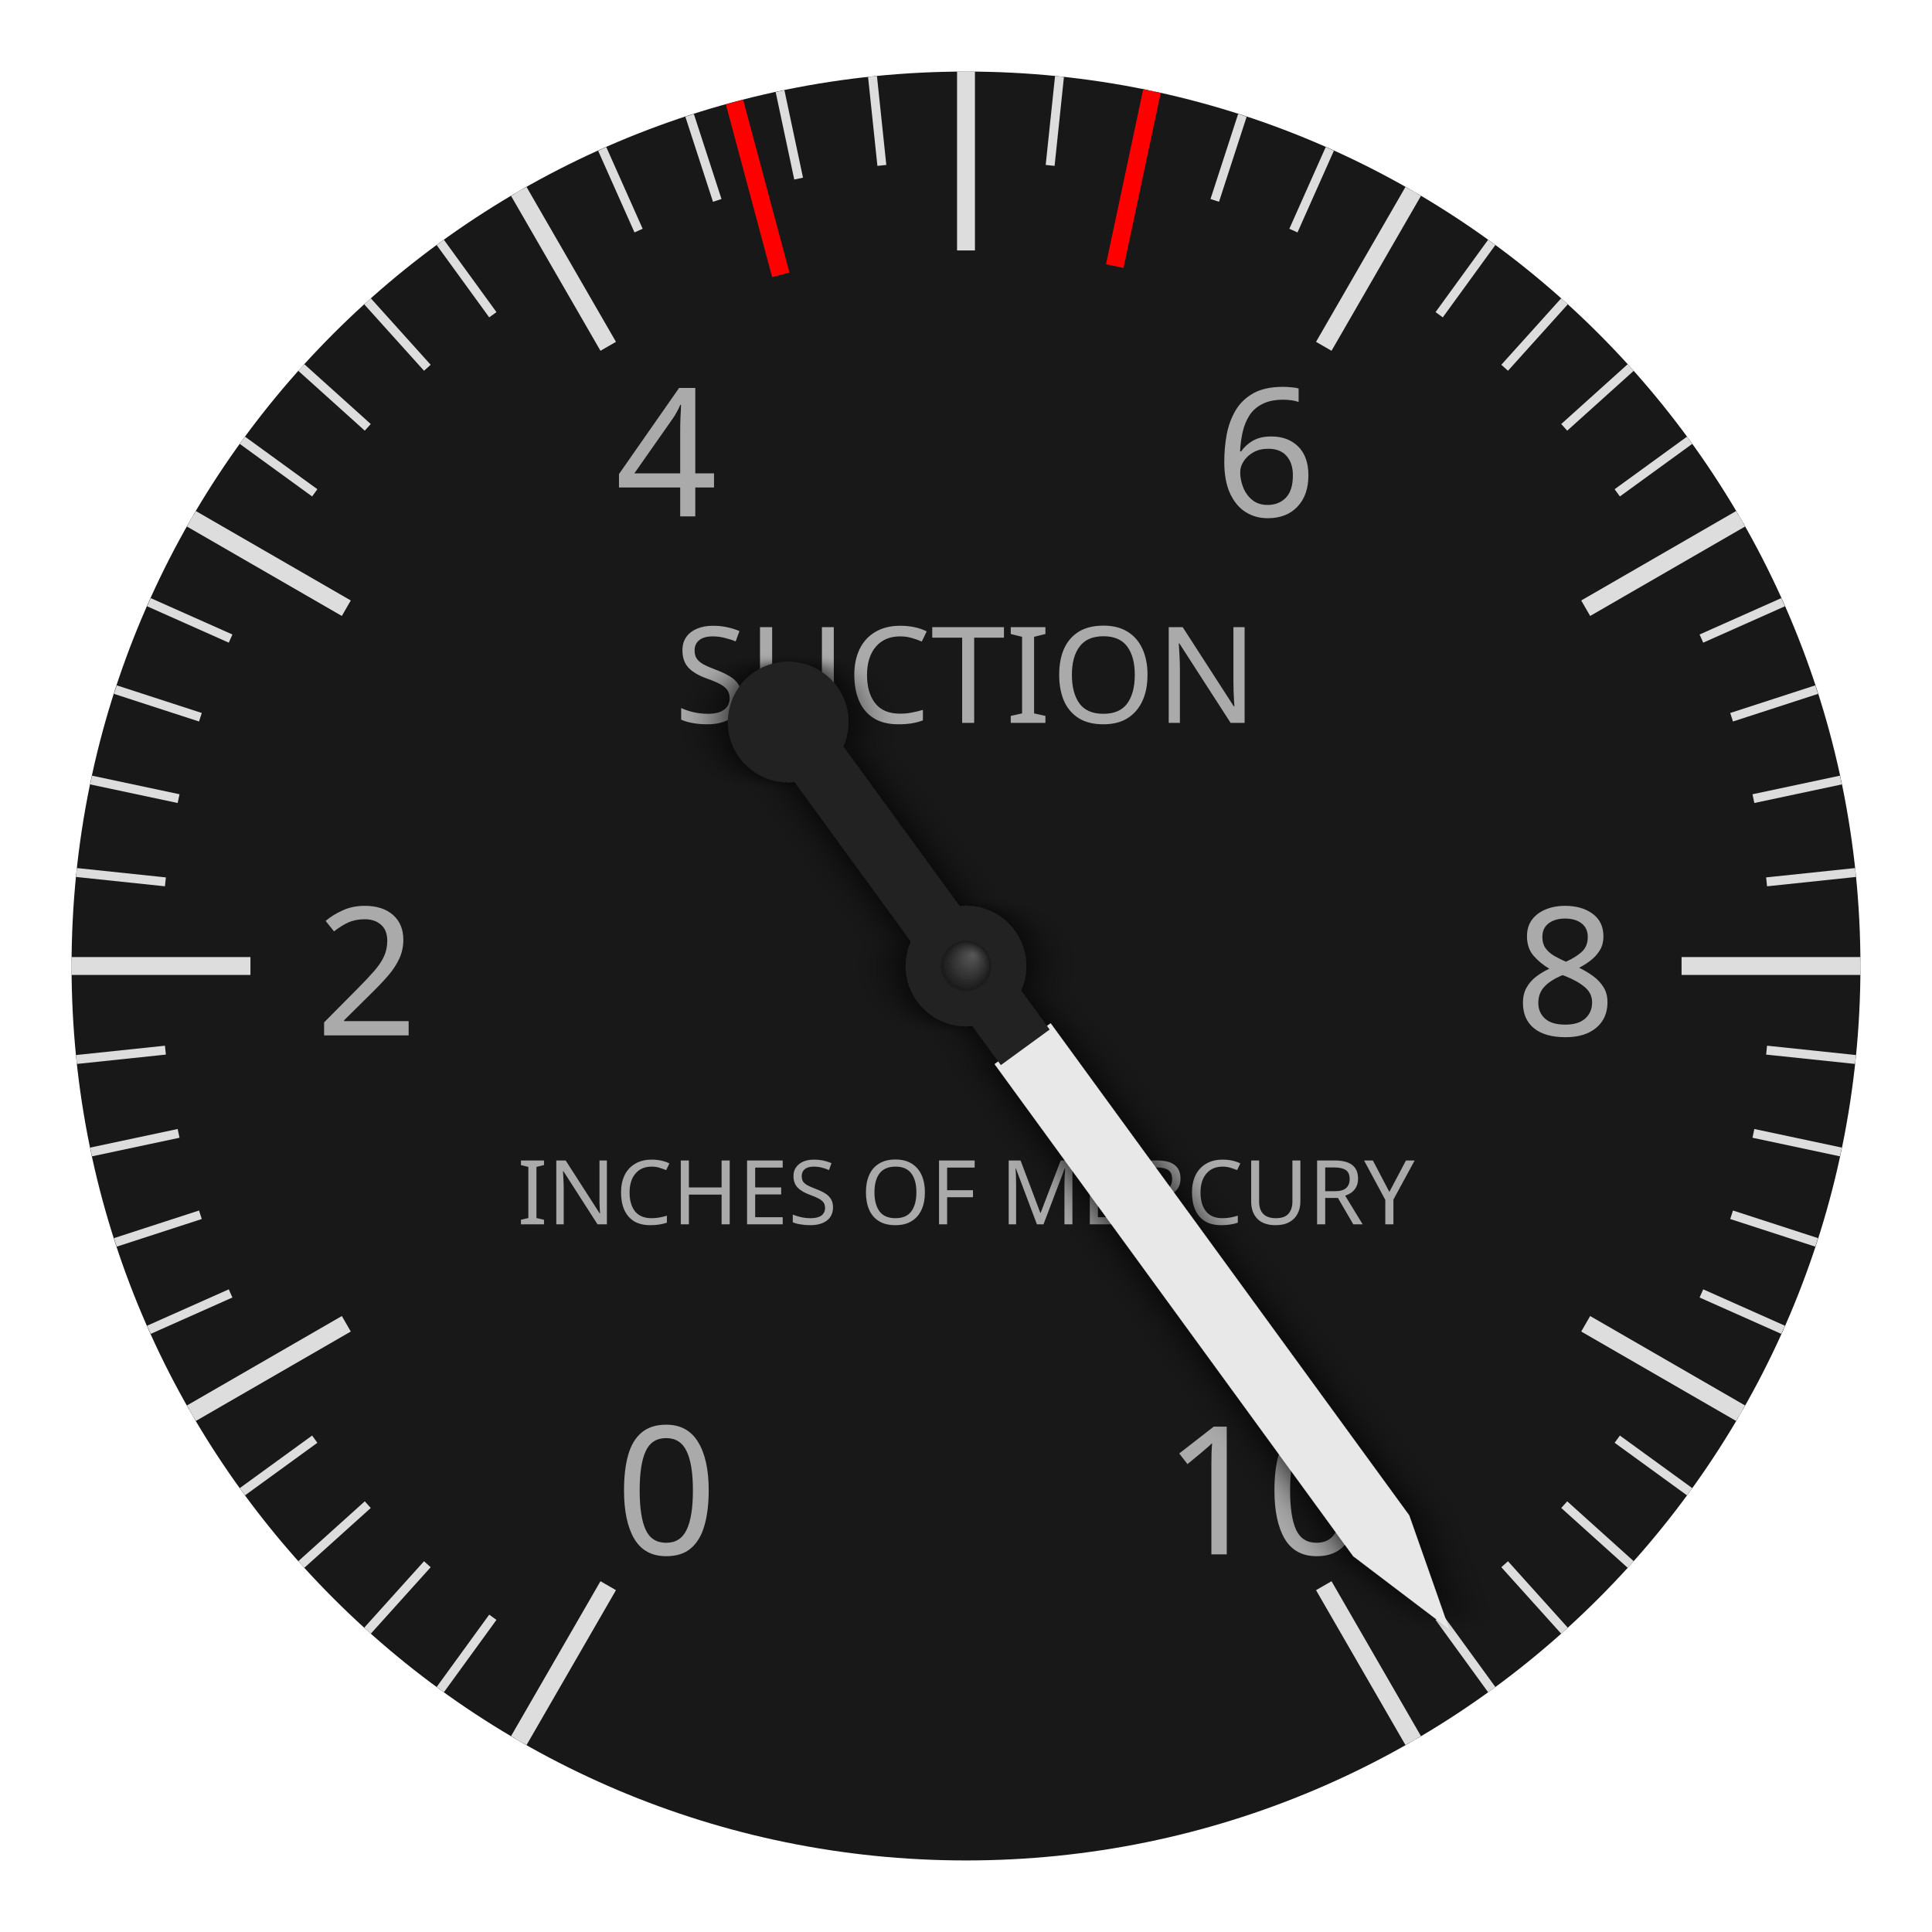
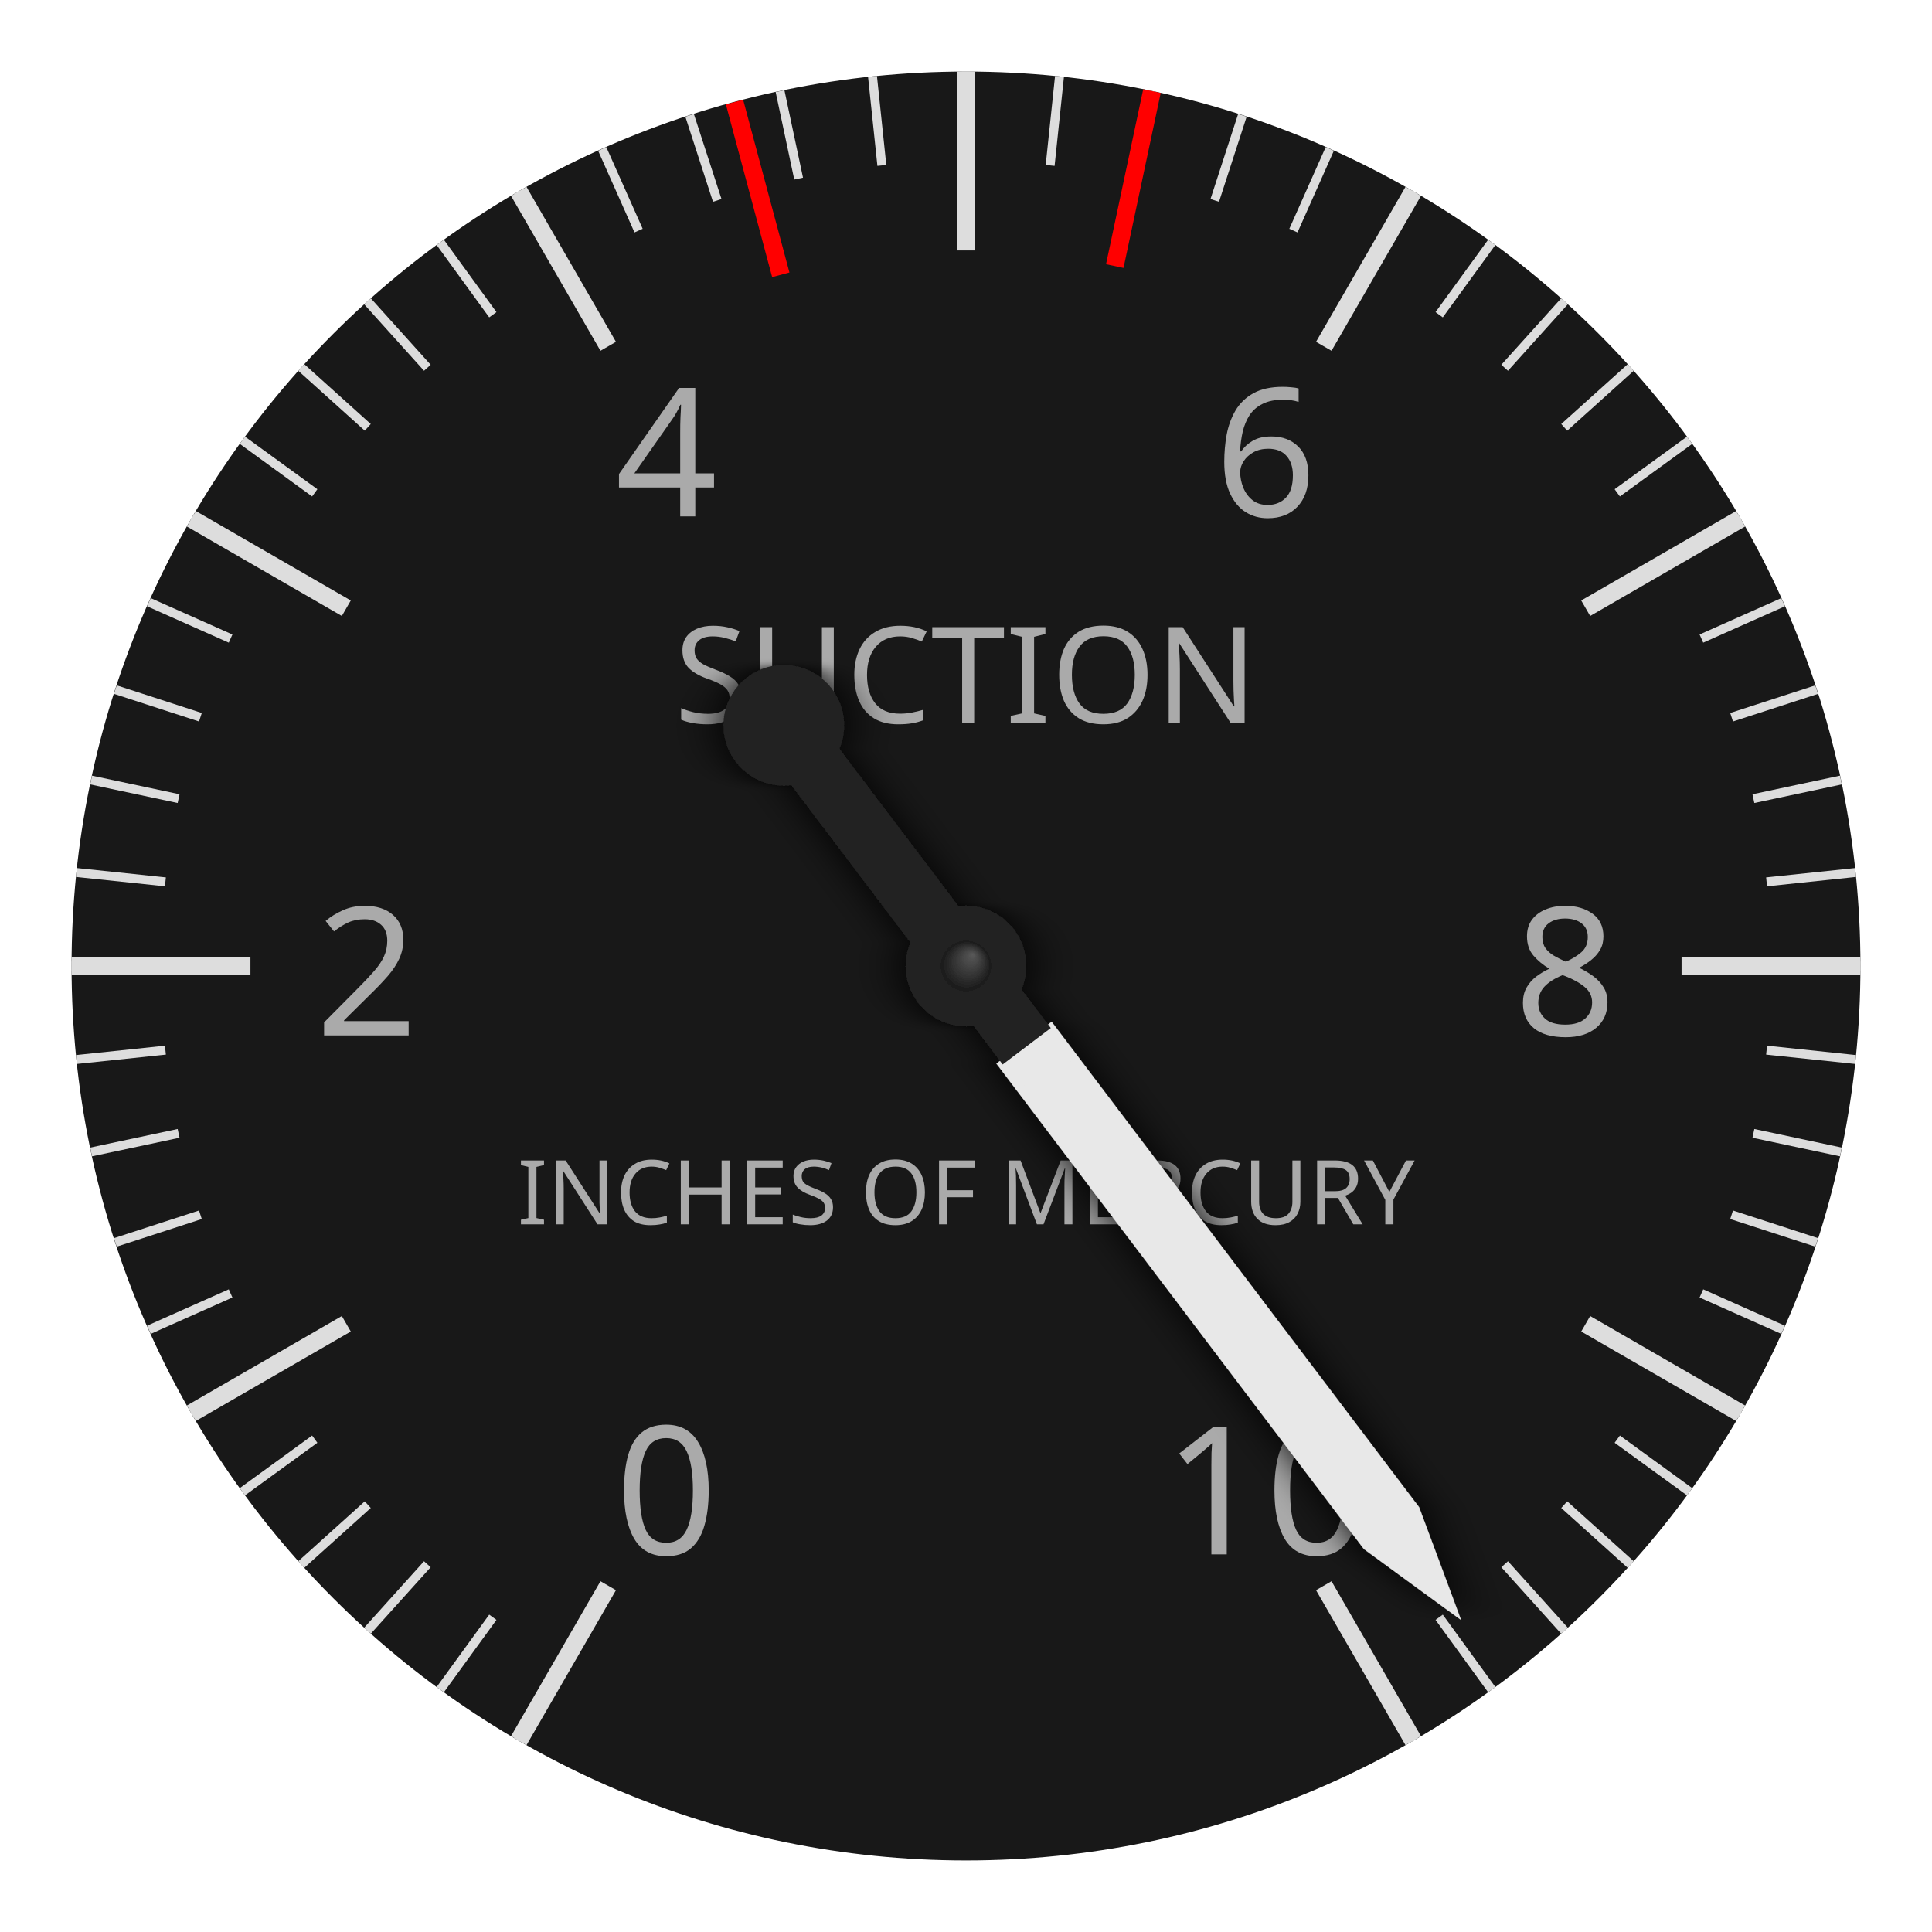
<svg xmlns="http://www.w3.org/2000/svg" width="216" height="216" viewBox="0 0 216 216">
  <defs>
    <style>.will-change-transform { will-change: transform; }
.g3-panel { background-color: black; display: block; margin: 0px auto; stroke: none; fill: none; }
.g3-panel * { vector-effect: non-scaling-stroke; }
.g3-panel text { text-anchor: middle; dominant-baseline: central; font-stretch: condensed; fill: rgb(170, 170, 170); }
.g3-axis-ticks-dot,.g3-axis-ticks-wedge,.g3-axis-sector,.g3-fg-fill { fill: rgb(221, 221, 221); }
.g3-axis-line,.g3-axis-ticks,.g3-fg-stroke { stroke: rgb(221, 221, 221); }
.g3-axis-ticks .g3-axis-ticks-dot,.g3-axis-ticks .g3-axis-ticks-wedge { stroke: none; }
.g3-grid-line line { stroke: rgb(102, 102, 102); }
.g3-grid-hairline { stroke: rgb(51, 51, 51); }
.g3-grid-label text { font-size: 8px; text-anchor: middle; dominant-baseline: central; fill: rgb(153, 153, 153); }
.g3-grid-label rect { stroke: none; fill: black; opacity: 0.5; }
.g3-gauge-face,.g3-bg-fill { fill: rgb(24, 24, 24); }
.g3-bg-stroke { stroke: rgb(24, 24, 24); }
.g3-no-fill { fill: none; }
.g3-no-stroke { stroke: none; }
.g3-highlight-fill { fill: orange; }
.g3-highlight-stroke { stroke: orange; stroke-width: 2; }
.g3-danger-stroke { stroke: red; stroke-width: 2; }
.g3-danger-fill { fill: red; }
.g3-warning-fill { fill: rgb(152, 120, 8); }
.g3-normal-fill { fill: green; }
.g3-cold-fill,.g3-sky-fill { fill: rgb(5, 128, 186); }
.g3-ground-fill { fill: rgb(107, 86, 52); }
.g3-indicate-pointer { fill: rgb(34, 34, 34); -webkit-filter: url("#dropShadow2"); filter: url("#dropShadow2"); }
.g3-pointer-needle { fill: red; }
.g3-pointer-blade { fill: rgb(232, 232, 232); stroke: rgb(232, 232, 232); }
.g3-pointer-luminous { fill: rgb(224, 232, 208); stroke: rgb(208, 216, 192); }
.g3-indicate-sector { fill: green; stroke: none; }
.g3-indicate-sector.g3-indicate-sector-negative { fill: red; }
.g3-gauge-screw { fill: rgb(51, 51, 51); -webkit-filter: url("#dropShadow2"); filter: url("#dropShadow2"); }
.g3-gauge-screw rect { fill: rgb(34, 34, 34); }
.g3-highlight { fill: url("#highlightGradient"); fill-opacity: 0.25; }
svg { font-family: "Gill Sans", "Gill Sans MT", Calibri, sans-serif; background: none; }
.g3-panel { background-color: transparent; fill: none; }</style>
    <radialGradient id="highlightGradient" cx="50%" cy="50%" fx="25%" fy="40%" r="50%">
      <stop stop-color="white" offset="0%">
</stop>
      <stop stop-color="black" offset="100%">
</stop>
    </radialGradient>
    <filter id="dropShadow1" filterUnits="userSpaceOnUse" x="-216" width="432" y="-216" height="432">
      <feDropShadow stdDeviation="1" dx="0" dy="0">
</feDropShadow>
    </filter>
    <filter id="dropShadow2" filterUnits="userSpaceOnUse" x="-216" width="432" y="-216" height="432">
      <feDropShadow stdDeviation="2" dx="0" dy="0">
</feDropShadow>
    </filter>
    <filter id="dropShadow3" filterUnits="userSpaceOnUse" x="-216" width="432" y="-216" height="432">
      <feDropShadow stdDeviation="3" dx="0" dy="0">
</feDropShadow>
    </filter>
    <filter id="gaussianBlur1">
      <feGaussianBlur in="SourceGraphic" stdDeviation="1">
</feGaussianBlur>
    </filter>
    <filter id="gaussianBlur2">
      <feGaussianBlur in="SourceGraphic" stdDeviation="2">
</feGaussianBlur>
    </filter>
    <filter id="gaussianBlur3">
      <feGaussianBlur in="SourceGraphic" stdDeviation="3">
</feGaussianBlur>
    </filter>
  </defs>
  <g class="g3-panel" transform="translate(108, 108) rotate(0) scale(1, 1)">
    <g class="g3-gauge">
      <g>
        <circle r="100" class="g3-gauge-face">
</circle>
        <g class="g3-axis-ticks g3-axis-ticks-tick">
          <g transform="rotate(210) translate(0, -100)">
            <path d="M0,0L0,10">
</path>
          </g>
          <g transform="rotate(216) translate(0, -100)">
            <path d="M0,0L0,10">
</path>
          </g>
          <g transform="rotate(222) translate(0, -100)">
            <path d="M0,0L0,10">
</path>
          </g>
          <g transform="rotate(228) translate(0, -100)">
            <path d="M0,0L0,10">
</path>
          </g>
          <g transform="rotate(234) translate(0, -100)">
            <path d="M0,0L0,10">
</path>
          </g>
          <g transform="rotate(240) translate(0, -100)">
            <path d="M0,0L0,10">
</path>
          </g>
          <g transform="rotate(246) translate(0, -100)">
            <path d="M0,0L0,10">
</path>
          </g>
          <g transform="rotate(252) translate(0, -100)">
            <path d="M0,0L0,10">
</path>
          </g>
          <g transform="rotate(258) translate(0, -100)">
            <path d="M0,0L0,10">
</path>
          </g>
          <g transform="rotate(264) translate(0, -100)">
            <path d="M0,0L0,10">
</path>
          </g>
          <g transform="rotate(270) translate(0, -100)">
            <path d="M0,0L0,10">
</path>
          </g>
          <g transform="rotate(276) translate(0, -100)">
            <path d="M0,0L0,10">
</path>
          </g>
          <g transform="rotate(282) translate(0, -100)">
            <path d="M0,0L0,10">
</path>
          </g>
          <g transform="rotate(288) translate(0, -100)">
            <path d="M0,0L0,10">
</path>
          </g>
          <g transform="rotate(294) translate(0, -100)">
            <path d="M0,0L0,10">
</path>
          </g>
          <g transform="rotate(300) translate(0, -100)">
            <path d="M0,0L0,10">
</path>
          </g>
          <g transform="rotate(306) translate(0, -100)">
            <path d="M0,0L0,10">
</path>
          </g>
          <g transform="rotate(312) translate(0, -100)">
            <path d="M0,0L0,10">
</path>
          </g>
          <g transform="rotate(318) translate(0, -100)">
            <path d="M0,0L0,10">
</path>
          </g>
          <g transform="rotate(324) translate(0, -100)">
            <path d="M0,0L0,10">
</path>
          </g>
          <g transform="rotate(330) translate(0, -100)">
            <path d="M0,0L0,10">
</path>
          </g>
          <g transform="rotate(336) translate(0, -100)">
            <path d="M0,0L0,10">
</path>
          </g>
          <g transform="rotate(342) translate(0, -100)">
            <path d="M0,0L0,10">
</path>
          </g>
          <g transform="rotate(348) translate(0, -100)">
            <path d="M0,0L0,10">
</path>
          </g>
          <g transform="rotate(354) translate(0, -100)">
            <path d="M0,0L0,10">
</path>
          </g>
          <g transform="rotate(360) translate(0, -100)">
            <path d="M0,0L0,10">
</path>
          </g>
          <g transform="rotate(366) translate(0, -100)">
            <path d="M0,0L0,10">
</path>
          </g>
          <g transform="rotate(372) translate(0, -100)">
            <path d="M0,0L0,10">
</path>
          </g>
          <g transform="rotate(378) translate(0, -100)">
            <path d="M0,0L0,10">
</path>
          </g>
          <g transform="rotate(384) translate(0, -100)">
            <path d="M0,0L0,10">
</path>
          </g>
          <g transform="rotate(390) translate(0, -100)">
            <path d="M0,0L0,10">
</path>
          </g>
          <g transform="rotate(396) translate(0, -100)">
            <path d="M0,0L0,10">
</path>
          </g>
          <g transform="rotate(402) translate(0, -100)">
            <path d="M0,0L0,10">
</path>
          </g>
          <g transform="rotate(408) translate(0, -100)">
            <path d="M0,0L0,10">
</path>
          </g>
          <g transform="rotate(414) translate(0, -100)">
            <path d="M0,0L0,10">
</path>
          </g>
          <g transform="rotate(420) translate(0, -100)">
            <path d="M0,0L0,10">
</path>
          </g>
          <g transform="rotate(426) translate(0, -100)">
            <path d="M0,0L0,10">
</path>
          </g>
          <g transform="rotate(432) translate(0, -100)">
            <path d="M0,0L0,10">
</path>
          </g>
          <g transform="rotate(438) translate(0, -100)">
            <path d="M0,0L0,10">
</path>
          </g>
          <g transform="rotate(444) translate(0, -100)">
            <path d="M0,0L0,10">
</path>
          </g>
          <g transform="rotate(450) translate(0, -100)">
            <path d="M0,0L0,10">
</path>
          </g>
          <g transform="rotate(456) translate(0, -100)">
            <path d="M0,0L0,10">
</path>
          </g>
          <g transform="rotate(462) translate(0, -100)">
            <path d="M0,0L0,10">
</path>
          </g>
          <g transform="rotate(468) translate(0, -100)">
            <path d="M0,0L0,10">
</path>
          </g>
          <g transform="rotate(474) translate(0, -100)">
            <path d="M0,0L0,10">
</path>
          </g>
          <g transform="rotate(480) translate(0, -100)">
            <path d="M0,0L0,10">
</path>
          </g>
          <g transform="rotate(486) translate(0, -100)">
            <path d="M0,0L0,10">
</path>
          </g>
          <g transform="rotate(492) translate(0, -100)">
            <path d="M0,0L0,10">
</path>
          </g>
          <g transform="rotate(498) translate(0, -100)">
            <path d="M0,0L0,10">
</path>
          </g>
          <g transform="rotate(504) translate(0, -100)">
            <path d="M0,0L0,10">
</path>
          </g>
          <g transform="rotate(510) translate(0, -100)">
            <path d="M0,0L0,10">
</path>
          </g>
        </g>
        <g class="g3-axis-ticks g3-axis-ticks-tick" style="stroke-width: 2">
          <g transform="rotate(210) translate(0, -100)">
            <path d="M0,0L0,20">
</path>
          </g>
          <g transform="rotate(240) translate(0, -100)">
            <path d="M0,0L0,20">
</path>
          </g>
          <g transform="rotate(270) translate(0, -100)">
            <path d="M0,0L0,20">
</path>
          </g>
          <g transform="rotate(300) translate(0, -100)">
            <path d="M0,0L0,20">
</path>
          </g>
          <g transform="rotate(330) translate(0, -100)">
            <path d="M0,0L0,20">
</path>
          </g>
          <g transform="rotate(360) translate(0, -100)">
            <path d="M0,0L0,20">
</path>
          </g>
          <g transform="rotate(390) translate(0, -100)">
            <path d="M0,0L0,20">
</path>
          </g>
          <g transform="rotate(420) translate(0, -100)">
            <path d="M0,0L0,20">
</path>
          </g>
          <g transform="rotate(450) translate(0, -100)">
            <path d="M0,0L0,20">
</path>
          </g>
          <g transform="rotate(480) translate(0, -100)">
            <path d="M0,0L0,20">
</path>
          </g>
          <g transform="rotate(510) translate(0, -100)">
            <path d="M0,0L0,20">
</path>
          </g>
        </g>
        <g class="g3-axis-ticks g3-danger-stroke g3-axis-ticks-tick">
          <g transform="rotate(345) translate(0, -100)">
            <path d="M0,0L0,20">
</path>
          </g>
          <g transform="rotate(372) translate(0, -100)">
            <path d="M0,0L0,20">
</path>
          </g>
        </g>
        <g class="g3-axis-labels">
          <g>
            <text font-size="20" transform="rotate(210) translate(0, -67) rotate(-210)">0</text>
          </g>
          <g>
            <text font-size="20" transform="rotate(270) translate(0, -67) rotate(-270)">2</text>
          </g>
          <g>
            <text font-size="20" transform="rotate(330) translate(0, -67) rotate(-330)">4</text>
          </g>
          <g>
            <text font-size="20" transform="rotate(390) translate(0, -67) rotate(-390)">6</text>
          </g>
          <g>
            <text font-size="20" transform="rotate(450) translate(0, -67) rotate(-450)">8</text>
          </g>
          <g>
            <text font-size="20" transform="rotate(510) translate(0, -67) rotate(-510)">10</text>
          </g>
        </g>
        <text x="0" y="-33" dx="0" dy="0" font-size="15" class="g3-gauge-label">SUCTION</text>
        <text x="0" y="25" dx="0" dy="0" font-size="10" class="g3-gauge-label">INCHES OF MERCURY</text>
-         <g class="g3-indicate-pointer" transform="rotate(503.9185)">
+         <g class="g3-indicate-pointer" transform="rotate(502.8749)">
          <g transform="translate(0, 0) rotate(0) scale(5.625, -5.625)">
            <path d="M 0,16 L 0.6,14 l 0,-12 l -1.2,0 l 0,12 z" class="g3-pointer-blade">
</path>
            <rect x="-0.6" y="-6" height="8" width="1.2" class="g3-pointer-handle">
</rect>
            <circle r="1.2" class="g3-pointer-hub">
</circle>
            <circle r="0.5" class="g3-highlight">
</circle>
            <circle r="1.2" cy="-6" class="g3-pointer-pommel">
</circle>
          </g>
        </g>
      </g>
    </g>
  </g>
</svg>
